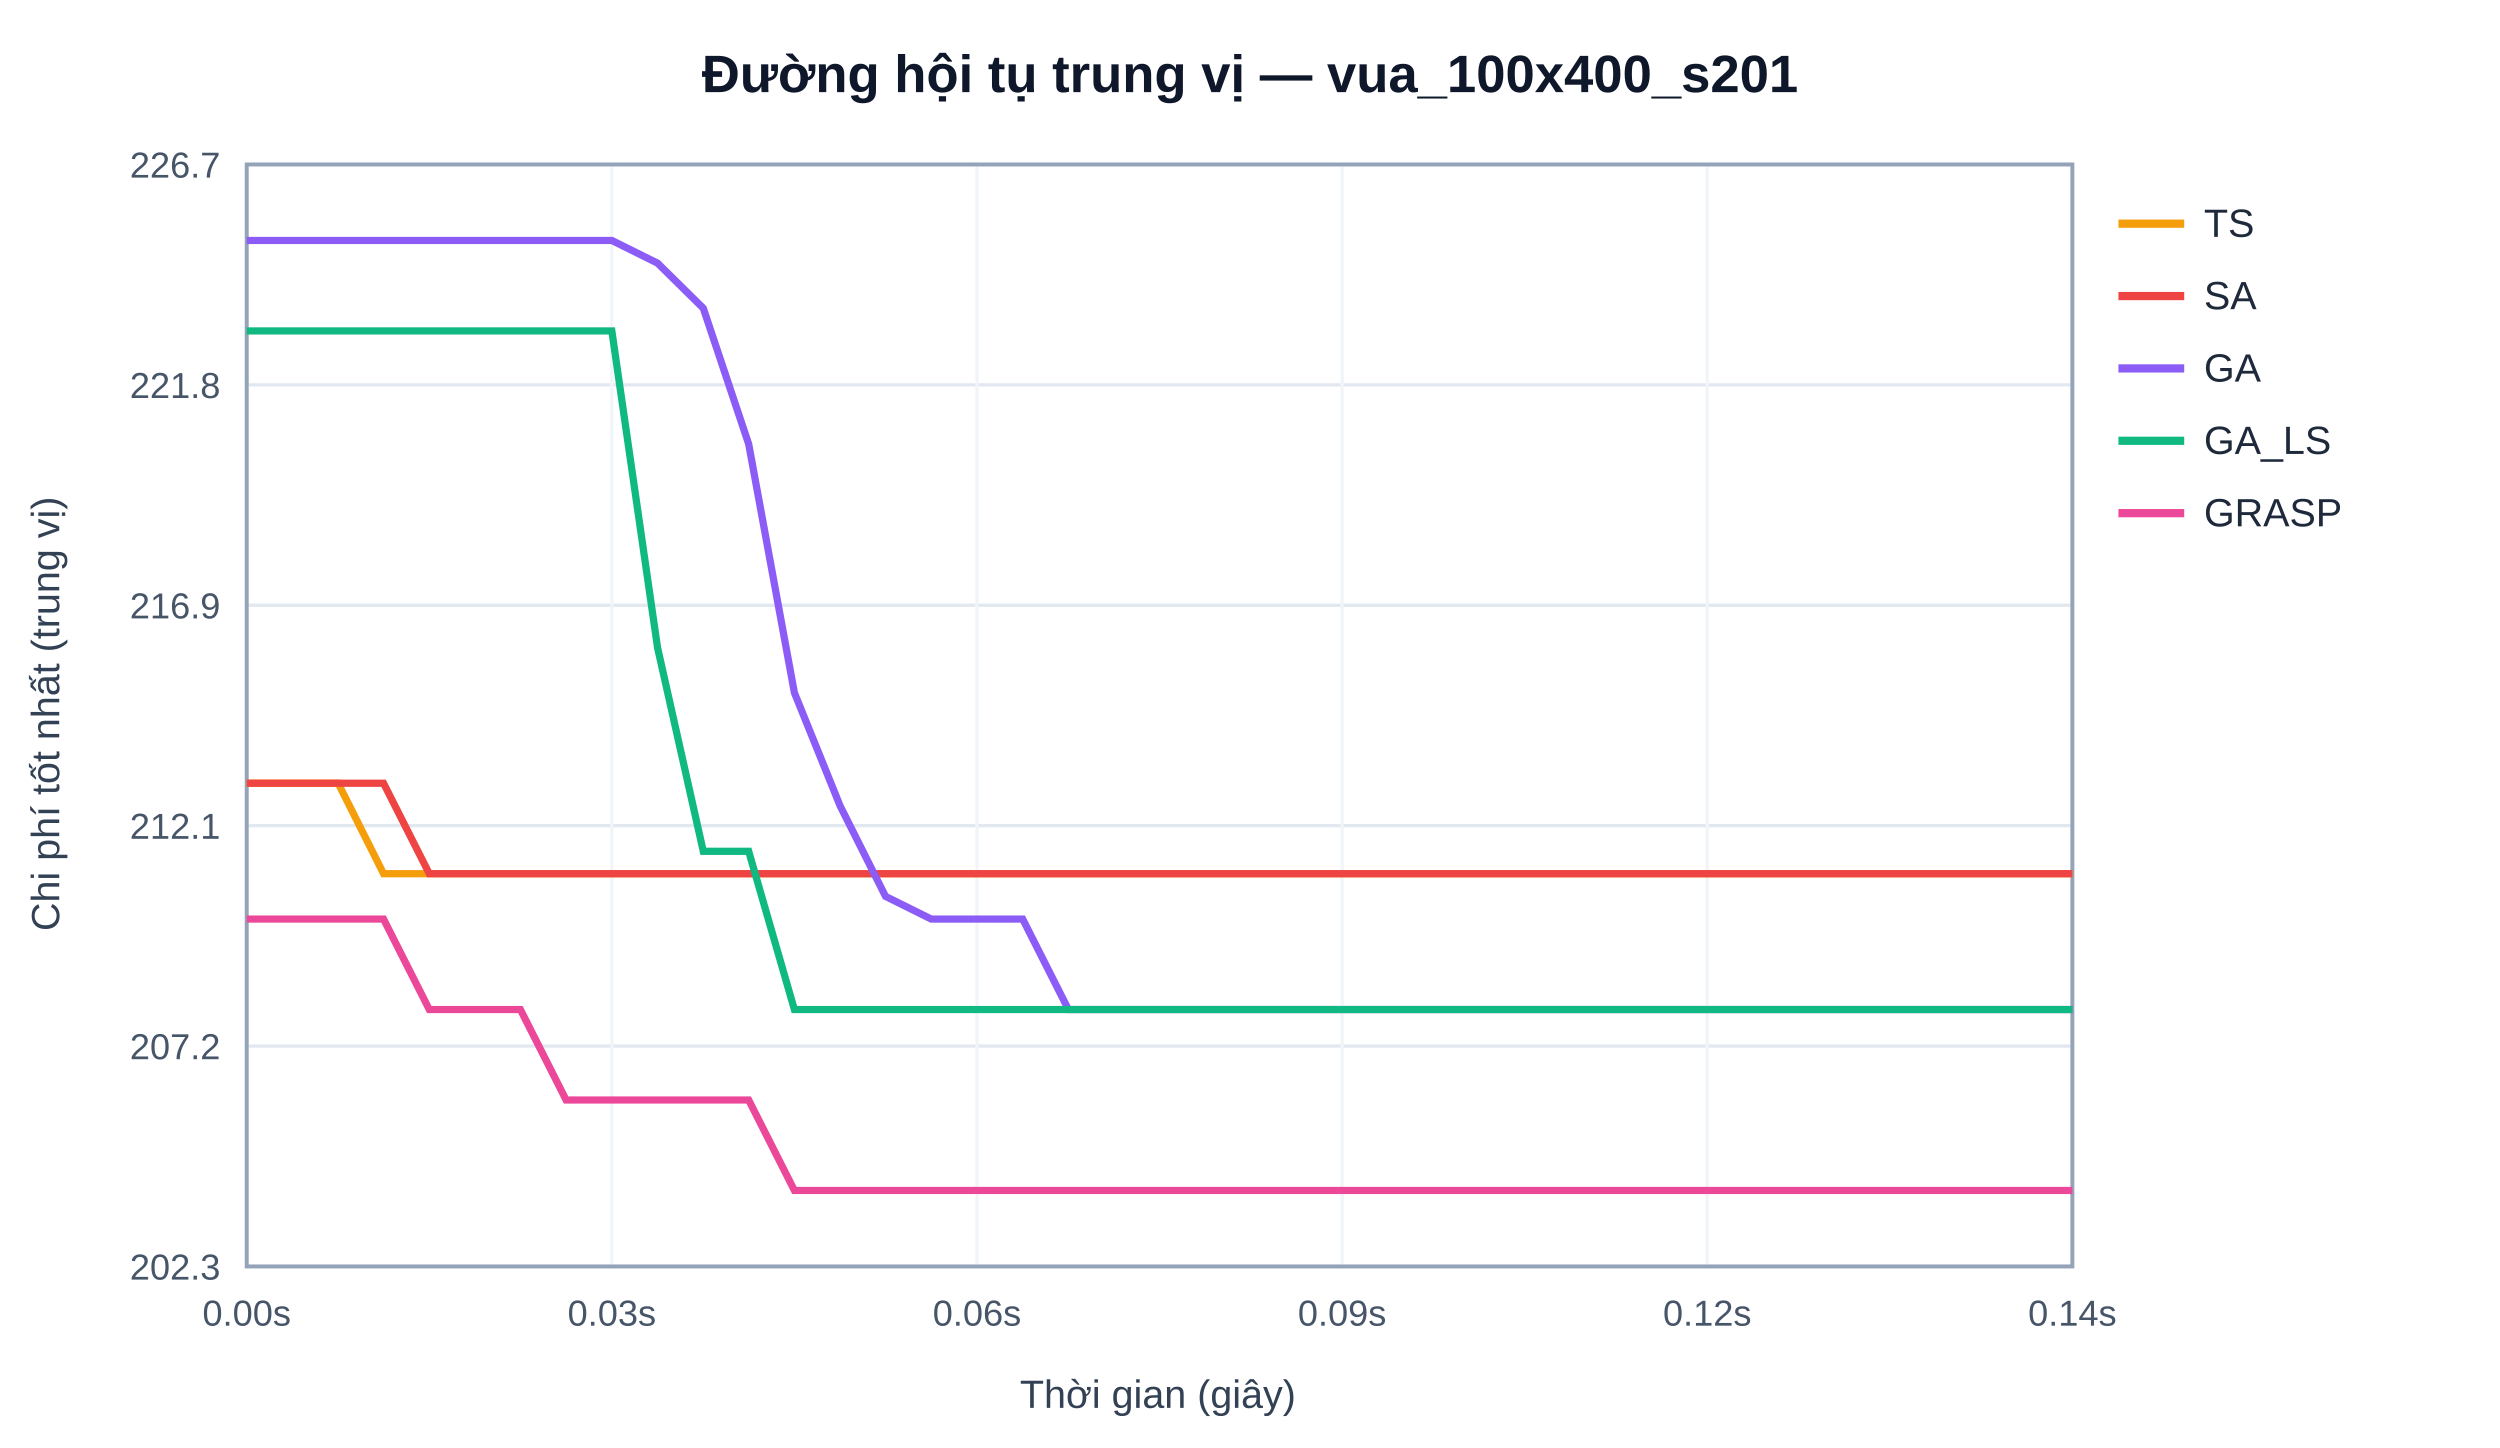
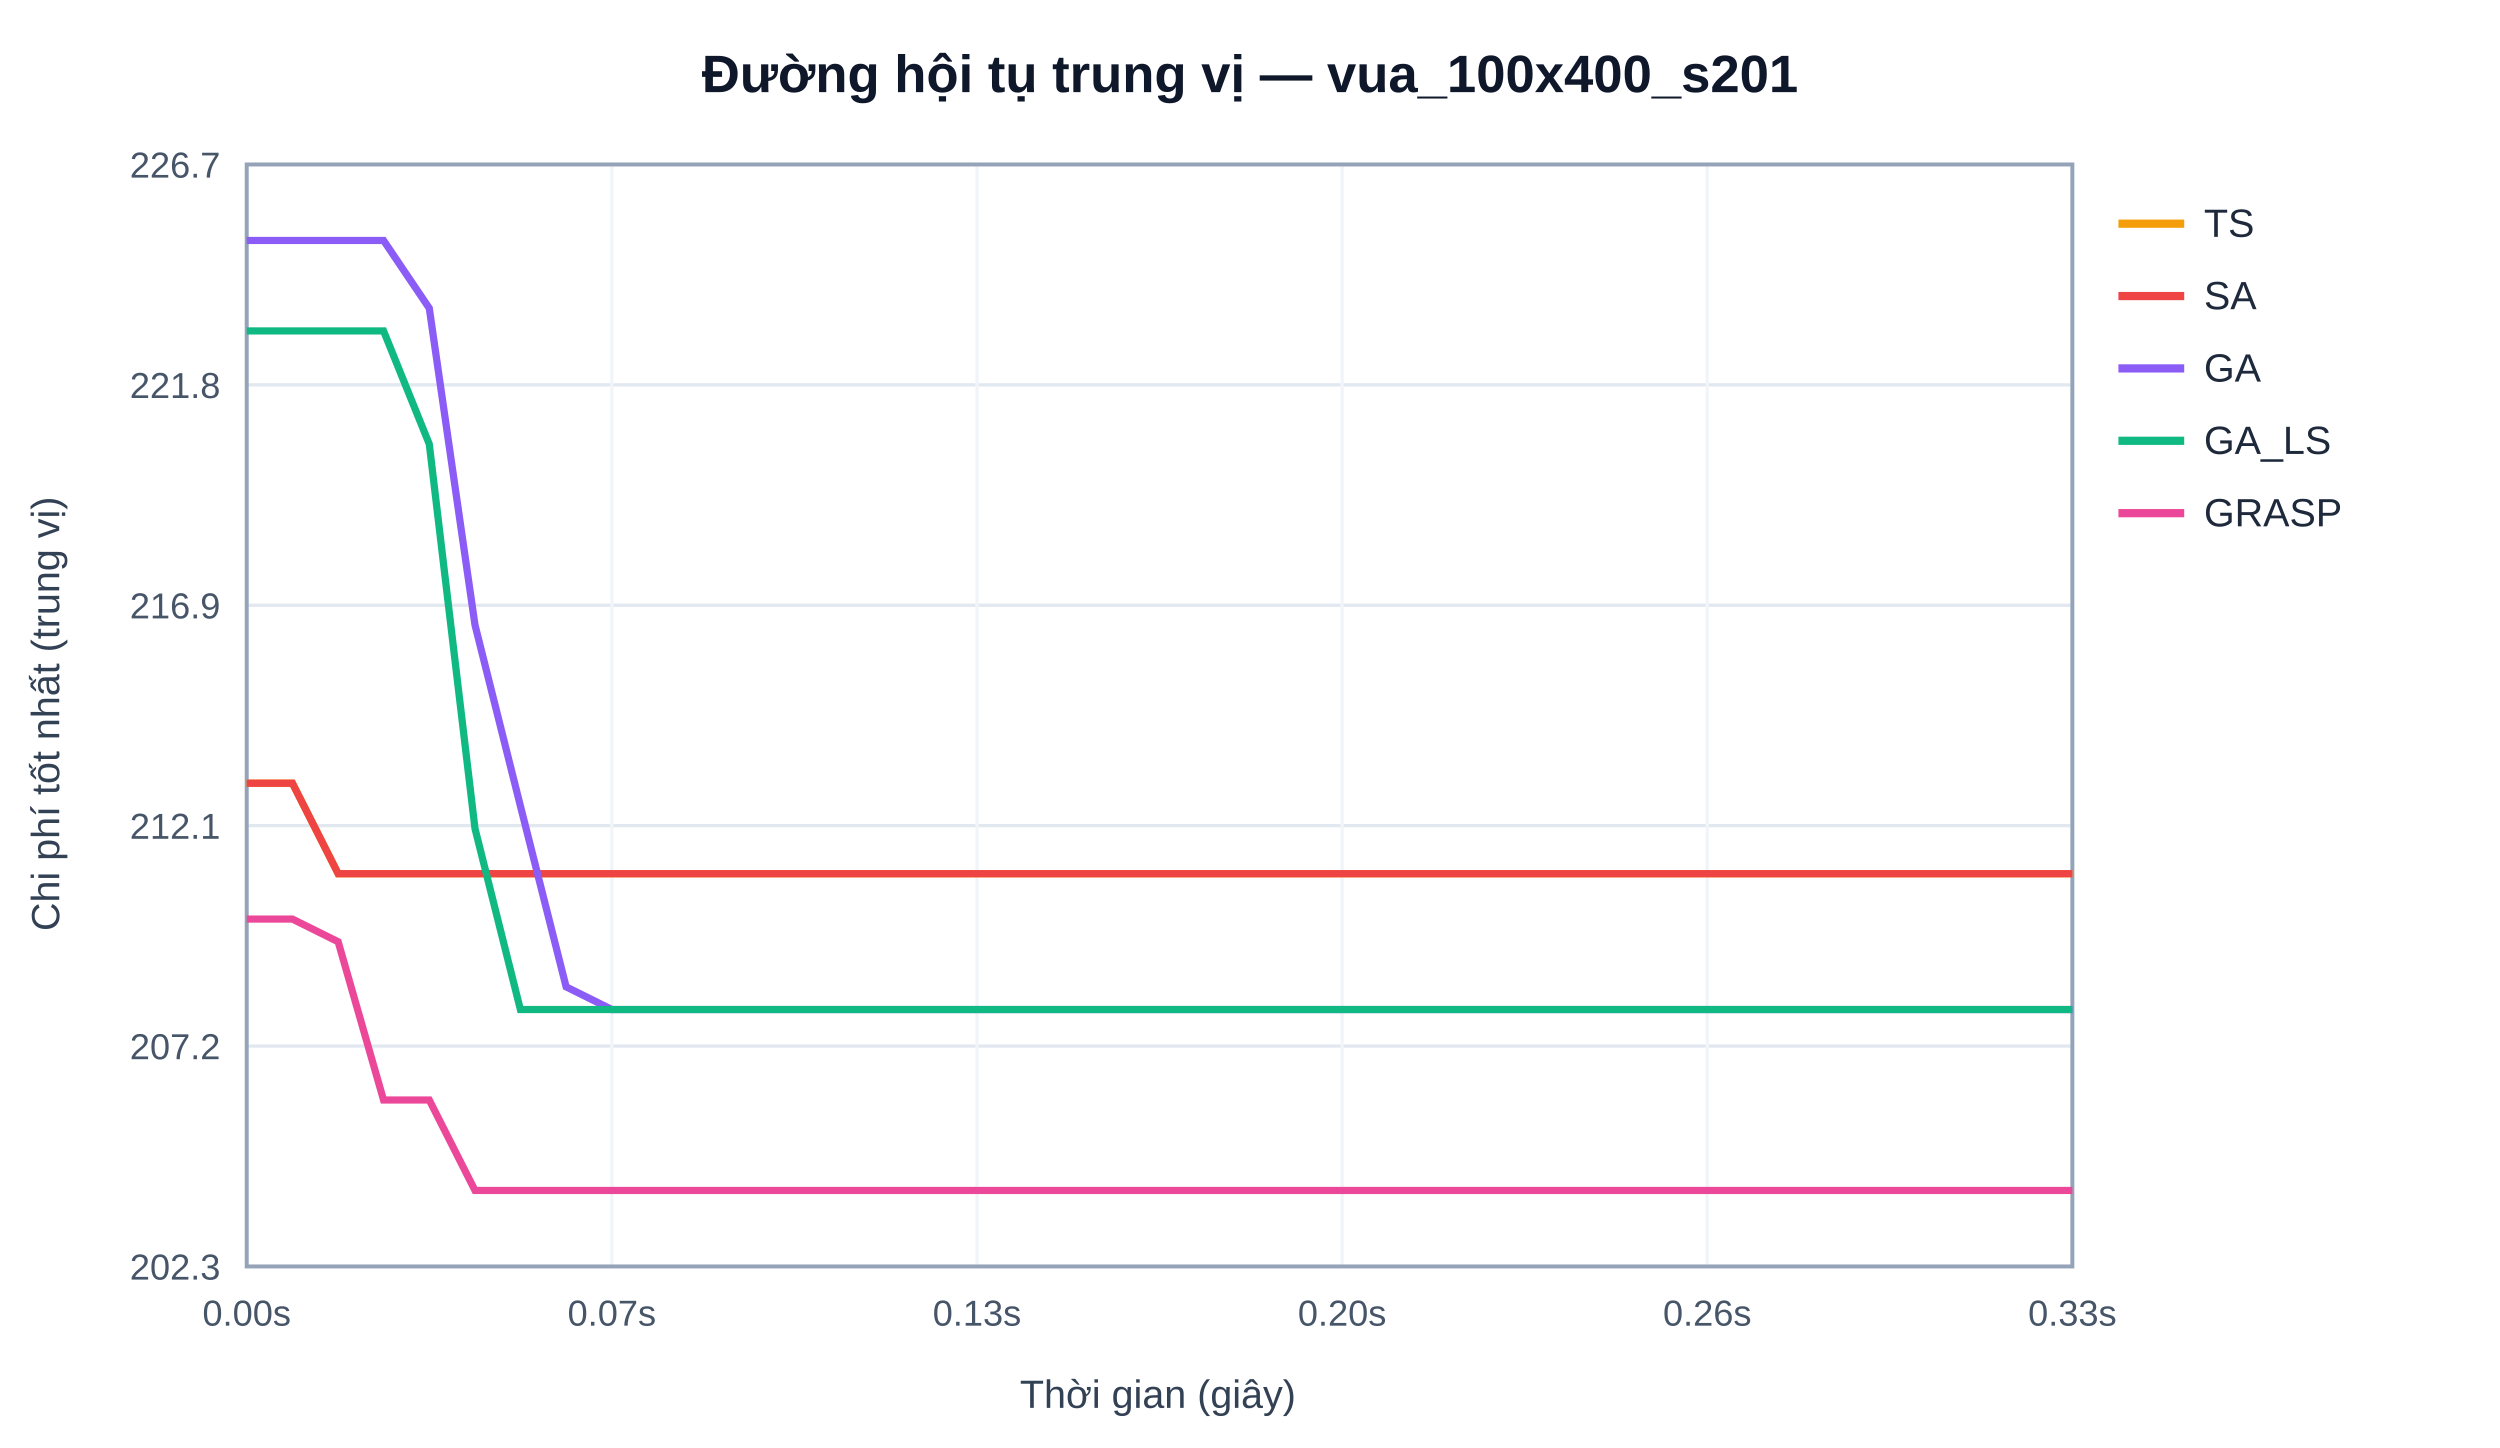
<svg xmlns="http://www.w3.org/2000/svg" width="760" height="440" viewBox="0 0 760 440" style="background:#ffffff;font-family:Segoe UI,Arial,sans-serif">
  <text x="380" y="28" text-anchor="middle" font-size="16" font-weight="bold" fill="#0f172a">Đường hội tụ trung vị — vua_100x400_s201</text>
  <line x1="75" y1="385.0" x2="630" y2="385.0" stroke="#e2e8f0" stroke-width="1" />
  <text x="67" y="389.0" text-anchor="end" font-size="11" fill="#475569">202.3</text>
  <line x1="75" y1="318.0" x2="630" y2="318.0" stroke="#e2e8f0" stroke-width="1" />
  <text x="67" y="322.0" text-anchor="end" font-size="11" fill="#475569">207.2</text>
  <line x1="75" y1="251.0" x2="630" y2="251.0" stroke="#e2e8f0" stroke-width="1" />
  <text x="67" y="255.0" text-anchor="end" font-size="11" fill="#475569">212.1</text>
  <line x1="75" y1="184.0" x2="630" y2="184.0" stroke="#e2e8f0" stroke-width="1" />
  <text x="67" y="188.0" text-anchor="end" font-size="11" fill="#475569">216.9</text>
  <line x1="75" y1="117.0" x2="630" y2="117.0" stroke="#e2e8f0" stroke-width="1" />
  <text x="67" y="121.0" text-anchor="end" font-size="11" fill="#475569">221.8</text>
  <line x1="75" y1="50.0" x2="630" y2="50.0" stroke="#e2e8f0" stroke-width="1" />
  <text x="67" y="54.0" text-anchor="end" font-size="11" fill="#475569">226.7</text>
  <line x1="75.0" y1="50" x2="75.0" y2="385" stroke="#f1f5f9" stroke-width="1" />
  <text x="75.0" y="403" text-anchor="middle" font-size="11" fill="#475569">0.00s</text>
  <line x1="186.0" y1="50" x2="186.0" y2="385" stroke="#f1f5f9" stroke-width="1" />
-   <text x="186.0" y="403" text-anchor="middle" font-size="11" fill="#475569">0.03s</text>
+   <text x="186.0" y="403" text-anchor="middle" font-size="11" fill="#475569">0.07s</text>
  <line x1="297.0" y1="50" x2="297.0" y2="385" stroke="#f1f5f9" stroke-width="1" />
-   <text x="297.0" y="403" text-anchor="middle" font-size="11" fill="#475569">0.06s</text>
+   <text x="297.0" y="403" text-anchor="middle" font-size="11" fill="#475569">0.13s</text>
  <line x1="408.0" y1="50" x2="408.0" y2="385" stroke="#f1f5f9" stroke-width="1" />
-   <text x="408.0" y="403" text-anchor="middle" font-size="11" fill="#475569">0.09s</text>
+   <text x="408.0" y="403" text-anchor="middle" font-size="11" fill="#475569">0.20s</text>
  <line x1="519.0" y1="50" x2="519.0" y2="385" stroke="#f1f5f9" stroke-width="1" />
-   <text x="519.0" y="403" text-anchor="middle" font-size="11" fill="#475569">0.12s</text>
+   <text x="519.0" y="403" text-anchor="middle" font-size="11" fill="#475569">0.26s</text>
  <line x1="630.0" y1="50" x2="630.0" y2="385" stroke="#f1f5f9" stroke-width="1" />
-   <text x="630.0" y="403" text-anchor="middle" font-size="11" fill="#475569">0.14s</text>
+   <text x="630.0" y="403" text-anchor="middle" font-size="11" fill="#475569">0.33s</text>
  <rect x="75" y="50" width="555" height="335" fill="none" stroke="#94a3b8" stroke-width="1.2" />
  <text x="352" y="428" text-anchor="middle" font-size="12" fill="#334155">Thời gian (giây)</text>
  <text x="18" y="217" text-anchor="middle" font-size="12" fill="#334155" transform="rotate(-90 18 217)">Chi phí tốt nhất (trung vị)</text>
-   <polyline fill="none" stroke="#f59e0b" stroke-width="2.2" points="75.0,238.1 88.9,238.1 102.8,238.1 116.6,265.6 130.5,265.6 144.4,265.6 158.2,265.6 172.1,265.6 186.0,265.6 199.9,265.6 213.8,265.6 227.6,265.6 241.5,265.6 255.4,265.6 269.2,265.6 283.1,265.6 297.0,265.6 310.9,265.6 324.8,265.6 338.6,265.6 352.5,265.6 366.4,265.6 380.2,265.6 394.1,265.6 408.0,265.6 421.9,265.6 435.7,265.6 449.6,265.6 463.5,265.6 477.4,265.6 491.2,265.6 505.1,265.6 519.0,265.6 532.9,265.6 546.8,265.6 560.6,265.6 574.5,265.6 588.4,265.6 602.2,265.6 616.1,265.6 630.0,265.6" />
+   <polyline fill="none" stroke="#f59e0b" stroke-width="2.2" points="75.0,238.1 88.9,238.1 102.8,265.6 116.6,265.6 130.5,265.6 144.4,265.6 158.2,265.6 172.1,265.6 186.0,265.6 199.9,265.6 213.8,265.6 227.6,265.6 241.5,265.6 255.4,265.6 269.2,265.6 283.1,265.6 297.0,265.6 310.9,265.6 324.8,265.6 338.6,265.6 352.5,265.6 366.4,265.6 380.2,265.6 394.1,265.6 408.0,265.6 421.9,265.6 435.7,265.6 449.6,265.6 463.5,265.6 477.4,265.6 491.2,265.6 505.1,265.6 519.0,265.6 532.9,265.6 546.8,265.6 560.6,265.6 574.5,265.6 588.4,265.6 602.2,265.6 616.1,265.6 630.0,265.6" />
  <line x1="644" y1="68" x2="664" y2="68" stroke="#f59e0b" stroke-width="2.5" />
  <text x="670" y="72" font-size="12" fill="#1e293b">TS</text>
-   <polyline fill="none" stroke="#ef4444" stroke-width="2.2" points="75.0,238.1 88.9,238.1 102.8,238.1 116.6,238.1 130.5,265.6 144.4,265.6 158.2,265.6 172.1,265.6 186.0,265.6 199.9,265.6 213.8,265.6 227.6,265.6 241.5,265.6 255.4,265.6 269.2,265.6 283.1,265.6 297.0,265.6 310.9,265.6 324.8,265.6 338.6,265.6 352.5,265.6 366.4,265.6 380.2,265.6 394.1,265.6 408.0,265.6 421.9,265.6 435.7,265.6 449.6,265.6 463.5,265.6 477.4,265.6 491.2,265.6 505.1,265.6 519.0,265.6 532.9,265.6 546.8,265.6 560.6,265.6 574.5,265.6 588.4,265.6 602.2,265.6 616.1,265.6 630.0,265.6" />
+   <polyline fill="none" stroke="#ef4444" stroke-width="2.2" points="75.0,238.1 88.9,238.1 102.8,265.6 116.6,265.6 130.5,265.6 144.4,265.6 158.2,265.6 172.1,265.6 186.0,265.6 199.9,265.6 213.8,265.6 227.6,265.6 241.5,265.6 255.4,265.6 269.2,265.6 283.1,265.6 297.0,265.6 310.9,265.6 324.8,265.6 338.6,265.6 352.5,265.6 366.4,265.6 380.2,265.6 394.1,265.6 408.0,265.6 421.9,265.6 435.7,265.6 449.6,265.6 463.5,265.6 477.4,265.6 491.2,265.6 505.1,265.6 519.0,265.6 532.9,265.6 546.8,265.6 560.6,265.6 574.5,265.6 588.4,265.6 602.2,265.6 616.1,265.6 630.0,265.6" />
  <line x1="644" y1="90" x2="664" y2="90" stroke="#ef4444" stroke-width="2.5" />
  <text x="670" y="94" font-size="12" fill="#1e293b">SA</text>
-   <polyline fill="none" stroke="#8b5cf6" stroke-width="2.2" points="75.0,73.1 88.9,73.1 102.8,73.1 116.6,73.1 130.5,73.1 144.4,73.1 158.2,73.1 172.1,73.1 186.0,73.1 199.9,80.0 213.8,93.7 227.6,135.0 241.5,210.6 255.4,245.0 269.2,272.5 283.1,279.4 297.0,279.4 310.9,279.4 324.8,306.9 338.6,306.9 352.5,306.9 366.4,306.9 380.2,306.9 394.1,306.9 408.0,306.9 421.9,306.9 435.7,306.9 449.6,306.9 463.5,306.9 477.4,306.9 491.2,306.9 505.1,306.9 519.0,306.9 532.9,306.9 546.8,306.9 560.6,306.9 574.5,306.9 588.4,306.9 602.2,306.9 616.1,306.9 630.0,306.9" />
+   <polyline fill="none" stroke="#8b5cf6" stroke-width="2.2" points="75.0,73.1 88.9,73.1 102.8,73.1 116.6,73.1 130.5,93.7 144.4,190.0 158.2,245.0 172.1,300.0 186.0,306.9 199.9,306.9 213.8,306.9 227.6,306.9 241.5,306.9 255.4,306.9 269.2,306.9 283.1,306.9 297.0,306.9 310.9,306.9 324.8,306.9 338.6,306.9 352.5,306.9 366.4,306.9 380.2,306.9 394.1,306.9 408.0,306.9 421.9,306.9 435.7,306.9 449.6,306.9 463.5,306.9 477.4,306.9 491.2,306.9 505.1,306.9 519.0,306.9 532.9,306.9 546.8,306.9 560.6,306.9 574.5,306.9 588.4,306.9 602.2,306.9 616.1,306.9 630.0,306.9" />
  <line x1="644" y1="112" x2="664" y2="112" stroke="#8b5cf6" stroke-width="2.5" />
  <text x="670" y="116" font-size="12" fill="#1e293b">GA</text>
-   <polyline fill="none" stroke="#10b981" stroke-width="2.2" points="75.0,100.6 88.9,100.6 102.8,100.6 116.6,100.6 130.5,100.6 144.4,100.6 158.2,100.6 172.1,100.6 186.0,100.6 199.9,196.9 213.8,258.8 227.6,258.8 241.5,306.9 255.4,306.9 269.2,306.9 283.1,306.9 297.0,306.9 310.9,306.9 324.8,306.9 338.6,306.9 352.5,306.9 366.4,306.9 380.2,306.9 394.1,306.9 408.0,306.9 421.9,306.9 435.7,306.9 449.6,306.9 463.5,306.9 477.4,306.9 491.2,306.9 505.1,306.9 519.0,306.9 532.9,306.9 546.8,306.9 560.6,306.9 574.5,306.9 588.4,306.9 602.2,306.9 616.1,306.9 630.0,306.9" />
+   <polyline fill="none" stroke="#10b981" stroke-width="2.2" points="75.0,100.6 88.9,100.6 102.8,100.6 116.6,100.6 130.5,135.0 144.4,251.9 158.2,306.9 172.1,306.9 186.0,306.9 199.9,306.9 213.8,306.9 227.6,306.9 241.5,306.9 255.4,306.9 269.2,306.9 283.1,306.9 297.0,306.9 310.9,306.9 324.8,306.9 338.6,306.9 352.5,306.9 366.4,306.9 380.2,306.9 394.1,306.9 408.0,306.9 421.9,306.9 435.7,306.9 449.6,306.9 463.5,306.9 477.4,306.9 491.2,306.9 505.1,306.9 519.0,306.9 532.9,306.9 546.8,306.9 560.6,306.9 574.5,306.9 588.4,306.9 602.2,306.9 616.1,306.9 630.0,306.9" />
  <line x1="644" y1="134" x2="664" y2="134" stroke="#10b981" stroke-width="2.5" />
  <text x="670" y="138" font-size="12" fill="#1e293b">GA_LS</text>
-   <polyline fill="none" stroke="#ec4899" stroke-width="2.2" points="75.0,279.4 88.9,279.4 102.8,279.4 116.6,279.4 130.5,306.9 144.4,306.9 158.2,306.9 172.1,334.4 186.0,334.4 199.9,334.4 213.8,334.4 227.6,334.4 241.5,361.9 255.4,361.9 269.2,361.9 283.1,361.9 297.0,361.9 310.9,361.9 324.8,361.9 338.6,361.9 352.5,361.9 366.4,361.9 380.2,361.9 394.1,361.9 408.0,361.9 421.9,361.9 435.7,361.9 449.6,361.9 463.5,361.9 477.4,361.9 491.2,361.9 505.1,361.9 519.0,361.9 532.9,361.9 546.8,361.9 560.6,361.9 574.5,361.9 588.4,361.9 602.2,361.9 616.1,361.9 630.0,361.9" />
+   <polyline fill="none" stroke="#ec4899" stroke-width="2.2" points="75.0,279.4 88.9,279.4 102.8,286.3 116.6,334.4 130.5,334.4 144.4,361.9 158.2,361.9 172.1,361.9 186.0,361.9 199.9,361.9 213.8,361.9 227.6,361.9 241.5,361.9 255.4,361.9 269.2,361.9 283.1,361.9 297.0,361.9 310.9,361.9 324.8,361.9 338.6,361.9 352.5,361.9 366.4,361.9 380.2,361.9 394.1,361.9 408.0,361.9 421.9,361.9 435.7,361.9 449.6,361.9 463.5,361.9 477.4,361.9 491.2,361.9 505.1,361.9 519.0,361.9 532.9,361.9 546.8,361.9 560.6,361.9 574.5,361.9 588.4,361.9 602.2,361.9 616.1,361.9 630.0,361.9" />
  <line x1="644" y1="156" x2="664" y2="156" stroke="#ec4899" stroke-width="2.5" />
  <text x="670" y="160" font-size="12" fill="#1e293b">GRASP</text>
</svg>
